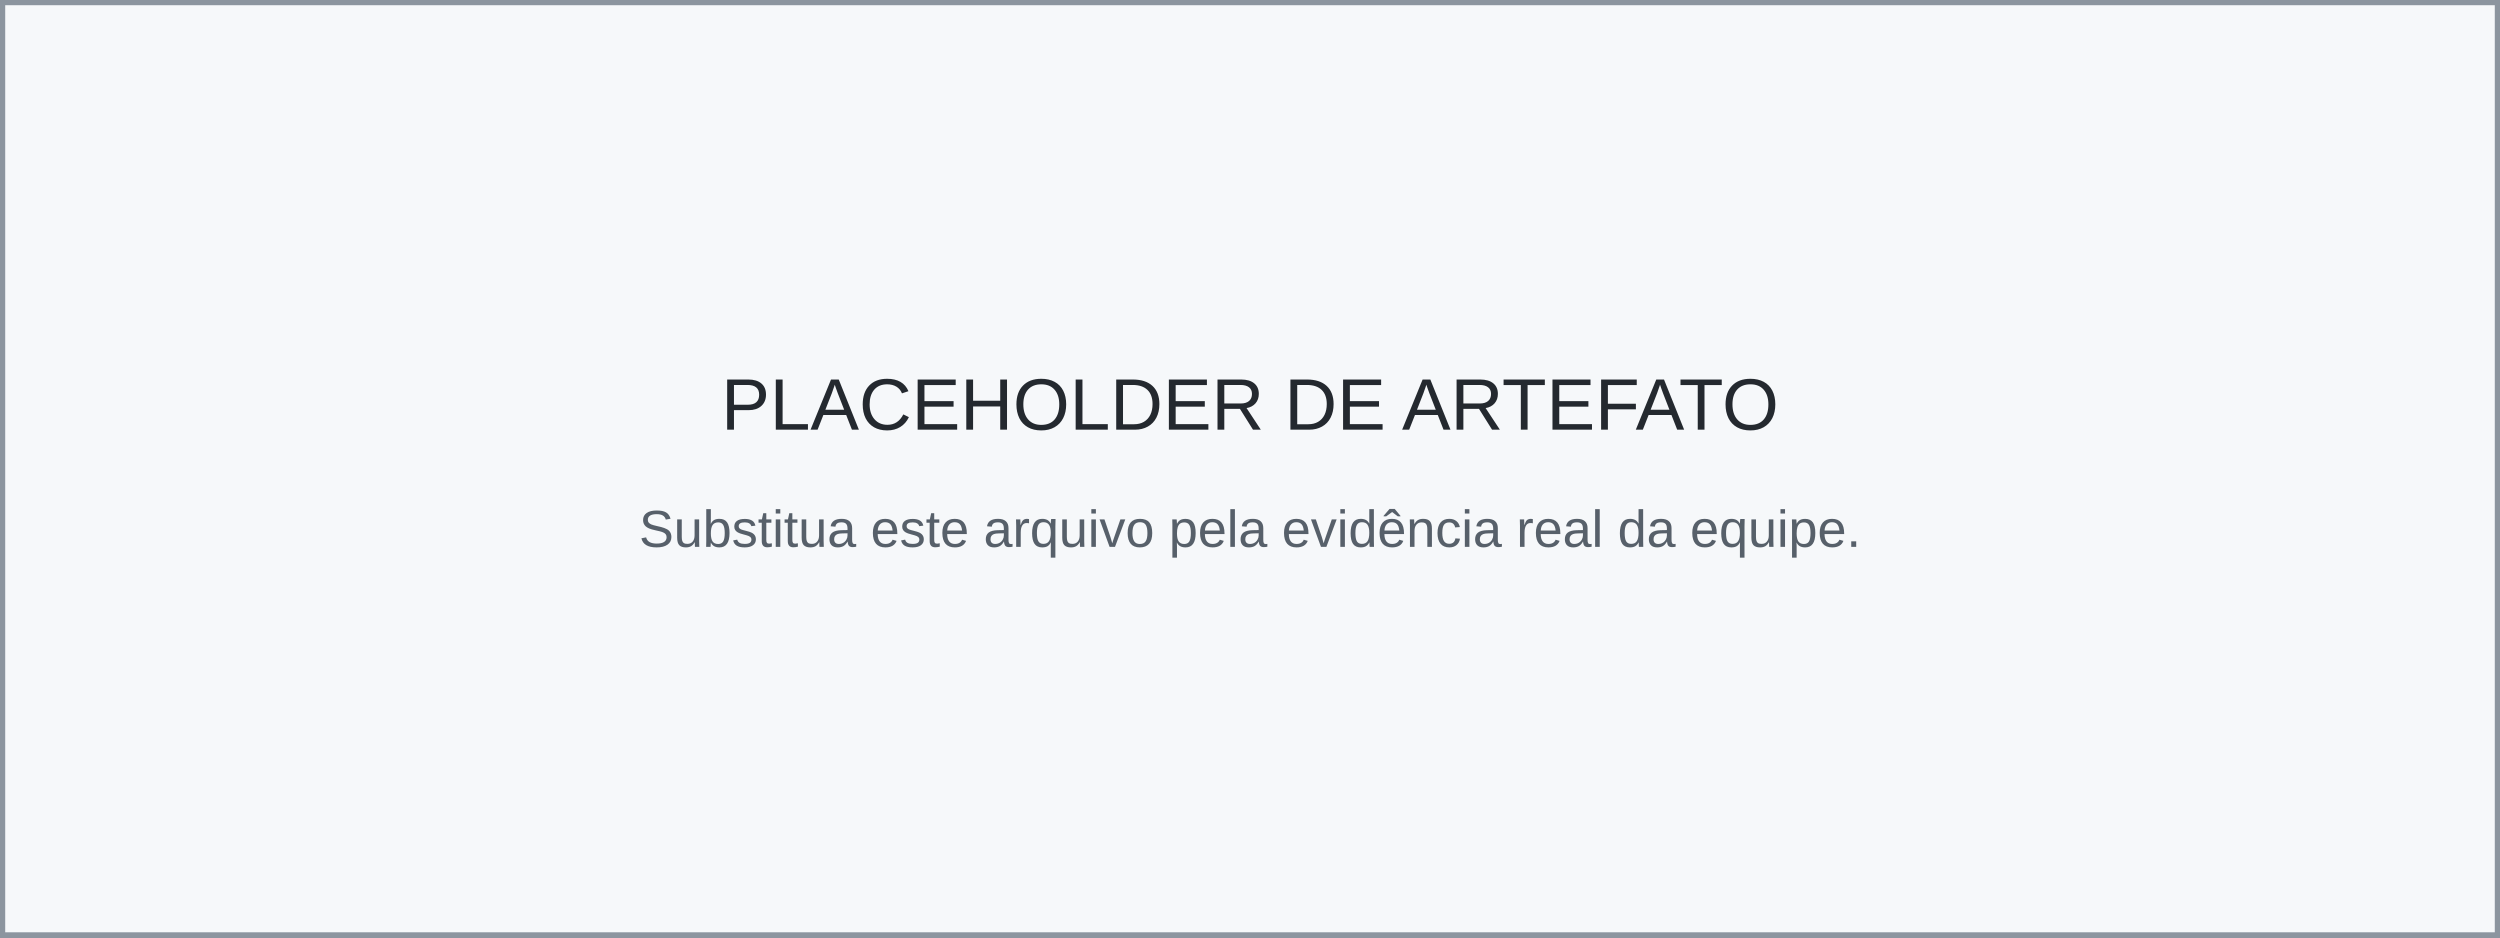
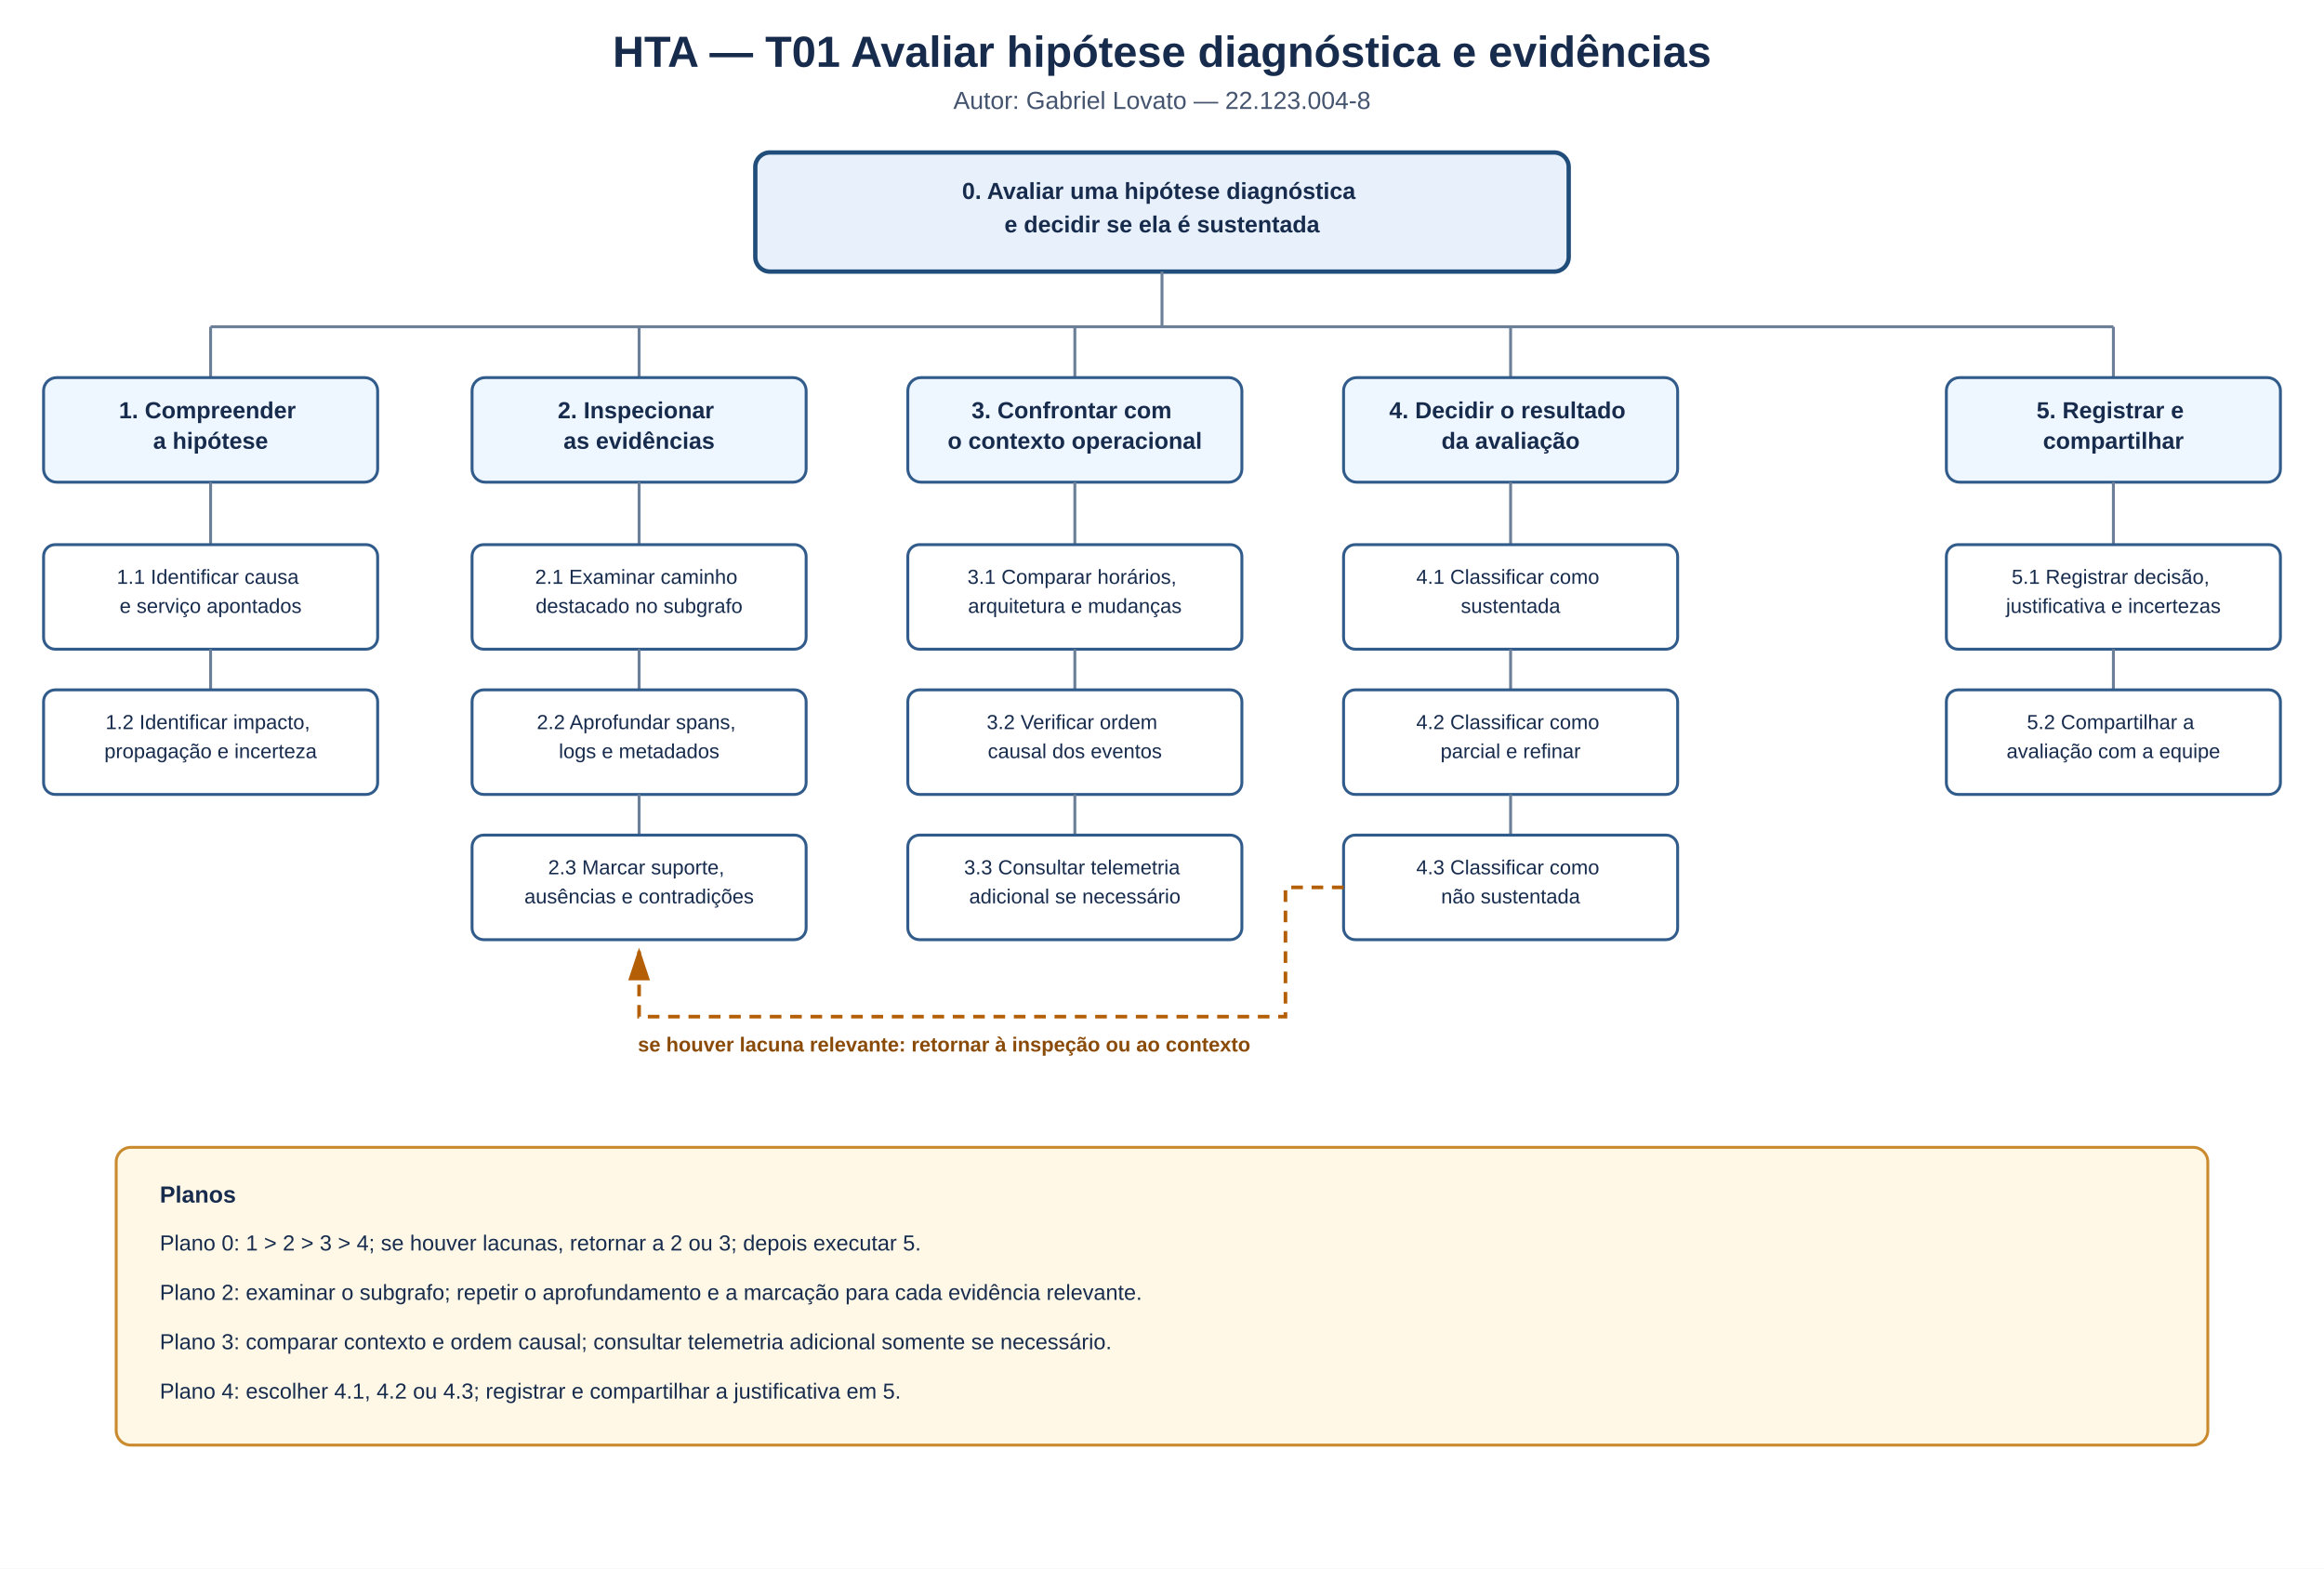
- <svg xmlns="http://www.w3.org/2000/svg" width="960" height="360" viewBox="0 0 960 360">
-   <rect width="100%" height="100%" fill="#f6f8fa" stroke="#8c959f" stroke-width="4" />
-   <text x="480" y="165" text-anchor="middle" font-family="Arial, sans-serif" font-size="28" fill="#24292f">PLACEHOLDER DE ARTEFATO</text>
-   <text x="480" y="210" text-anchor="middle" font-family="Arial, sans-serif" font-size="20" fill="#57606a">Substitua este arquivo pela evidência real da equipe.</text>
+ <svg xmlns="http://www.w3.org/2000/svg" width="1600" height="1080" viewBox="0 0 1600 1080" role="img" aria-labelledby="title desc">
+   <defs>
+     <style>
+       .title{font:700 30px Arial,sans-serif;fill:#172b4d}.subtitle{font:400 17px Arial,sans-serif;fill:#44546f}
+       .node{fill:#fff;stroke:#315b8a;stroke-width:2}.root{fill:#e8f1fb;stroke:#204d7a;stroke-width:3}.major{fill:#eef6ff}
+       .label{font:600 16px Arial,sans-serif;fill:#172b4d}.small{font:400 14px Arial,sans-serif;fill:#172b4d}.plan{font:400 15px Arial,sans-serif;fill:#172b4d}
+       .edge{fill:none;stroke:#6b7f99;stroke-width:2}.return{fill:none;stroke:#b45f06;stroke-width:2.5;stroke-dasharray:8 6}
+       .note{fill:#fff8e7;stroke:#c98b2e;stroke-width:2}.tag{font:700 14px Arial,sans-serif;fill:#8a4b08}
+     </style>
+     <marker id="arrow" markerWidth="10" markerHeight="10" refX="8" refY="3" orient="auto">
+       <path d="M0,0 L0,6 L9,3 z" fill="#b45f06" />
+     </marker>
+   </defs>
+   <rect width="1600" height="1080" fill="#ffffff" />
+   <text class="title" x="800" y="46" text-anchor="middle">HTA — T01 Avaliar hipótese diagnóstica e evidências</text>
+   <text class="subtitle" x="800" y="75" text-anchor="middle">Autor: Gabriel Lovato — 22.123.004-8</text>
+   <rect class="node root" x="520" y="105" width="560" height="82" rx="10" />
+   <text class="label" x="800" y="137" text-anchor="middle">
+     <tspan x="800">0. Avaliar uma hipótese diagnóstica</tspan>
+     <tspan x="800" dy="23">e decidir se ela é sustentada</tspan>
+   </text>
+   <path class="edge" d="M800 187 V225 M145 225 H1455 M145 225 V260 M440 225 V260 M740 225 V260 M1040 225 V260 M1455 225 V260" />
+   <rect class="node major" x="30" y="260" width="230" height="72" rx="9" />
+   <text class="label" x="145" y="288" text-anchor="middle">
+     <tspan x="145">1. Compreender</tspan>
+     <tspan x="145" dy="21">a hipótese</tspan>
+   </text>
+   <rect class="node major" x="325" y="260" width="230" height="72" rx="9" />
+   <text class="label" x="440" y="288" text-anchor="middle">
+     <tspan x="440">2. Inspecionar</tspan>
+     <tspan x="440" dy="21">as evidências</tspan>
+   </text>
+   <rect class="node major" x="625" y="260" width="230" height="72" rx="9" />
+   <text class="label" x="740" y="288" text-anchor="middle">
+     <tspan x="740">3. Confrontar com</tspan>
+     <tspan x="740" dy="21">o contexto operacional</tspan>
+   </text>
+   <rect class="node major" x="925" y="260" width="230" height="72" rx="9" />
+   <text class="label" x="1040" y="288" text-anchor="middle">
+     <tspan x="1040">4. Decidir o resultado</tspan>
+     <tspan x="1040" dy="21">da avaliação</tspan>
+   </text>
+   <rect class="node major" x="1340" y="260" width="230" height="72" rx="9" />
+   <text class="label" x="1455" y="288" text-anchor="middle">
+     <tspan x="1455">5. Registrar e</tspan>
+     <tspan x="1455" dy="21">compartilhar</tspan>
+   </text>
+   <path class="edge" d="M145 332 V375 M440 332 V375 M740 332 V375 M1040 332 V375 M1455 332 V375" />
+   <rect class="node" x="30" y="375" width="230" height="72" rx="8" />
+   <text class="small" x="145" y="402" text-anchor="middle">
+     <tspan x="145">1.1 Identificar causa</tspan>
+     <tspan x="145" dy="20">e serviço apontados</tspan>
+   </text>
+   <path class="edge" d="M145 447 V475" />
+   <rect class="node" x="30" y="475" width="230" height="72" rx="8" />
+   <text class="small" x="145" y="502" text-anchor="middle">
+     <tspan x="145">1.2 Identificar impacto,</tspan>
+     <tspan x="145" dy="20">propagação e incerteza</tspan>
+   </text>
+   <rect class="node" x="325" y="375" width="230" height="72" rx="8" />
+   <text class="small" x="440" y="402" text-anchor="middle">
+     <tspan x="440">2.1 Examinar caminho</tspan>
+     <tspan x="440" dy="20">destacado no subgrafo</tspan>
+   </text>
+   <path class="edge" d="M440 447 V475" />
+   <rect class="node" x="325" y="475" width="230" height="72" rx="8" />
+   <text class="small" x="440" y="502" text-anchor="middle">
+     <tspan x="440">2.2 Aprofundar spans,</tspan>
+     <tspan x="440" dy="20">logs e metadados</tspan>
+   </text>
+   <path class="edge" d="M440 547 V575" />
+   <rect class="node" x="325" y="575" width="230" height="72" rx="8" />
+   <text class="small" x="440" y="602" text-anchor="middle">
+     <tspan x="440">2.3 Marcar suporte,</tspan>
+     <tspan x="440" dy="20">ausências e contradições</tspan>
+   </text>
+   <rect class="node" x="625" y="375" width="230" height="72" rx="8" />
+   <text class="small" x="740" y="402" text-anchor="middle">
+     <tspan x="740">3.1 Comparar horários,</tspan>
+     <tspan x="740" dy="20">arquitetura e mudanças</tspan>
+   </text>
+   <path class="edge" d="M740 447 V475" />
+   <rect class="node" x="625" y="475" width="230" height="72" rx="8" />
+   <text class="small" x="740" y="502" text-anchor="middle">
+     <tspan x="740">3.2 Verificar ordem</tspan>
+     <tspan x="740" dy="20">causal dos eventos</tspan>
+   </text>
+   <path class="edge" d="M740 547 V575" />
+   <rect class="node" x="625" y="575" width="230" height="72" rx="8" />
+   <text class="small" x="740" y="602" text-anchor="middle">
+     <tspan x="740">3.3 Consultar telemetria</tspan>
+     <tspan x="740" dy="20">adicional se necessário</tspan>
+   </text>
+   <rect class="node" x="925" y="375" width="230" height="72" rx="8" />
+   <text class="small" x="1040" y="402" text-anchor="middle">
+     <tspan x="1040">4.1 Classificar como</tspan>
+     <tspan x="1040" dy="20">sustentada</tspan>
+   </text>
+   <path class="edge" d="M1040 447 V475" />
+   <rect class="node" x="925" y="475" width="230" height="72" rx="8" />
+   <text class="small" x="1040" y="502" text-anchor="middle">
+     <tspan x="1040">4.2 Classificar como</tspan>
+     <tspan x="1040" dy="20">parcial e refinar</tspan>
+   </text>
+   <path class="edge" d="M1040 547 V575" />
+   <rect class="node" x="925" y="575" width="230" height="72" rx="8" />
+   <text class="small" x="1040" y="602" text-anchor="middle">
+     <tspan x="1040">4.3 Classificar como</tspan>
+     <tspan x="1040" dy="20">não sustentada</tspan>
+   </text>
+   <rect class="node" x="1340" y="375" width="230" height="72" rx="8" />
+   <text class="small" x="1455" y="402" text-anchor="middle">
+     <tspan x="1455">5.1 Registrar decisão,</tspan>
+     <tspan x="1455" dy="20">justificativa e incertezas</tspan>
+   </text>
+   <path class="edge" d="M1455 447 V475" />
+   <rect class="node" x="1340" y="475" width="230" height="72" rx="8" />
+   <text class="small" x="1455" y="502" text-anchor="middle">
+     <tspan x="1455">5.2 Compartilhar a</tspan>
+     <tspan x="1455" dy="20">avaliação com a equipe</tspan>
+   </text>
+   <path class="return" d="M925 611 H885 V700 H440 V655" marker-end="url(#arrow)" />
+   <text class="tag" x="650" y="724" text-anchor="middle">se houver lacuna relevante: retornar à inspeção ou ao contexto</text>
+   <rect class="note" x="80" y="790" width="1440" height="205" rx="10" />
+   <text class="label" x="110" y="828">Planos</text>
+   <text class="plan" x="110" y="861">Plano 0: 1 &gt; 2 &gt; 3 &gt; 4; se houver lacunas, retornar a 2 ou 3; depois executar 5.</text>
+   <text class="plan" x="110" y="895">Plano 2: examinar o subgrafo; repetir o aprofundamento e a marcação para cada evidência relevante.</text>
+   <text class="plan" x="110" y="929">Plano 3: comparar contexto e ordem causal; consultar telemetria adicional somente se necessário.</text>
+   <text class="plan" x="110" y="963">Plano 4: escolher 4.1, 4.2 ou 4.3; registrar e compartilhar a justificativa em 5.</text>
</svg>
